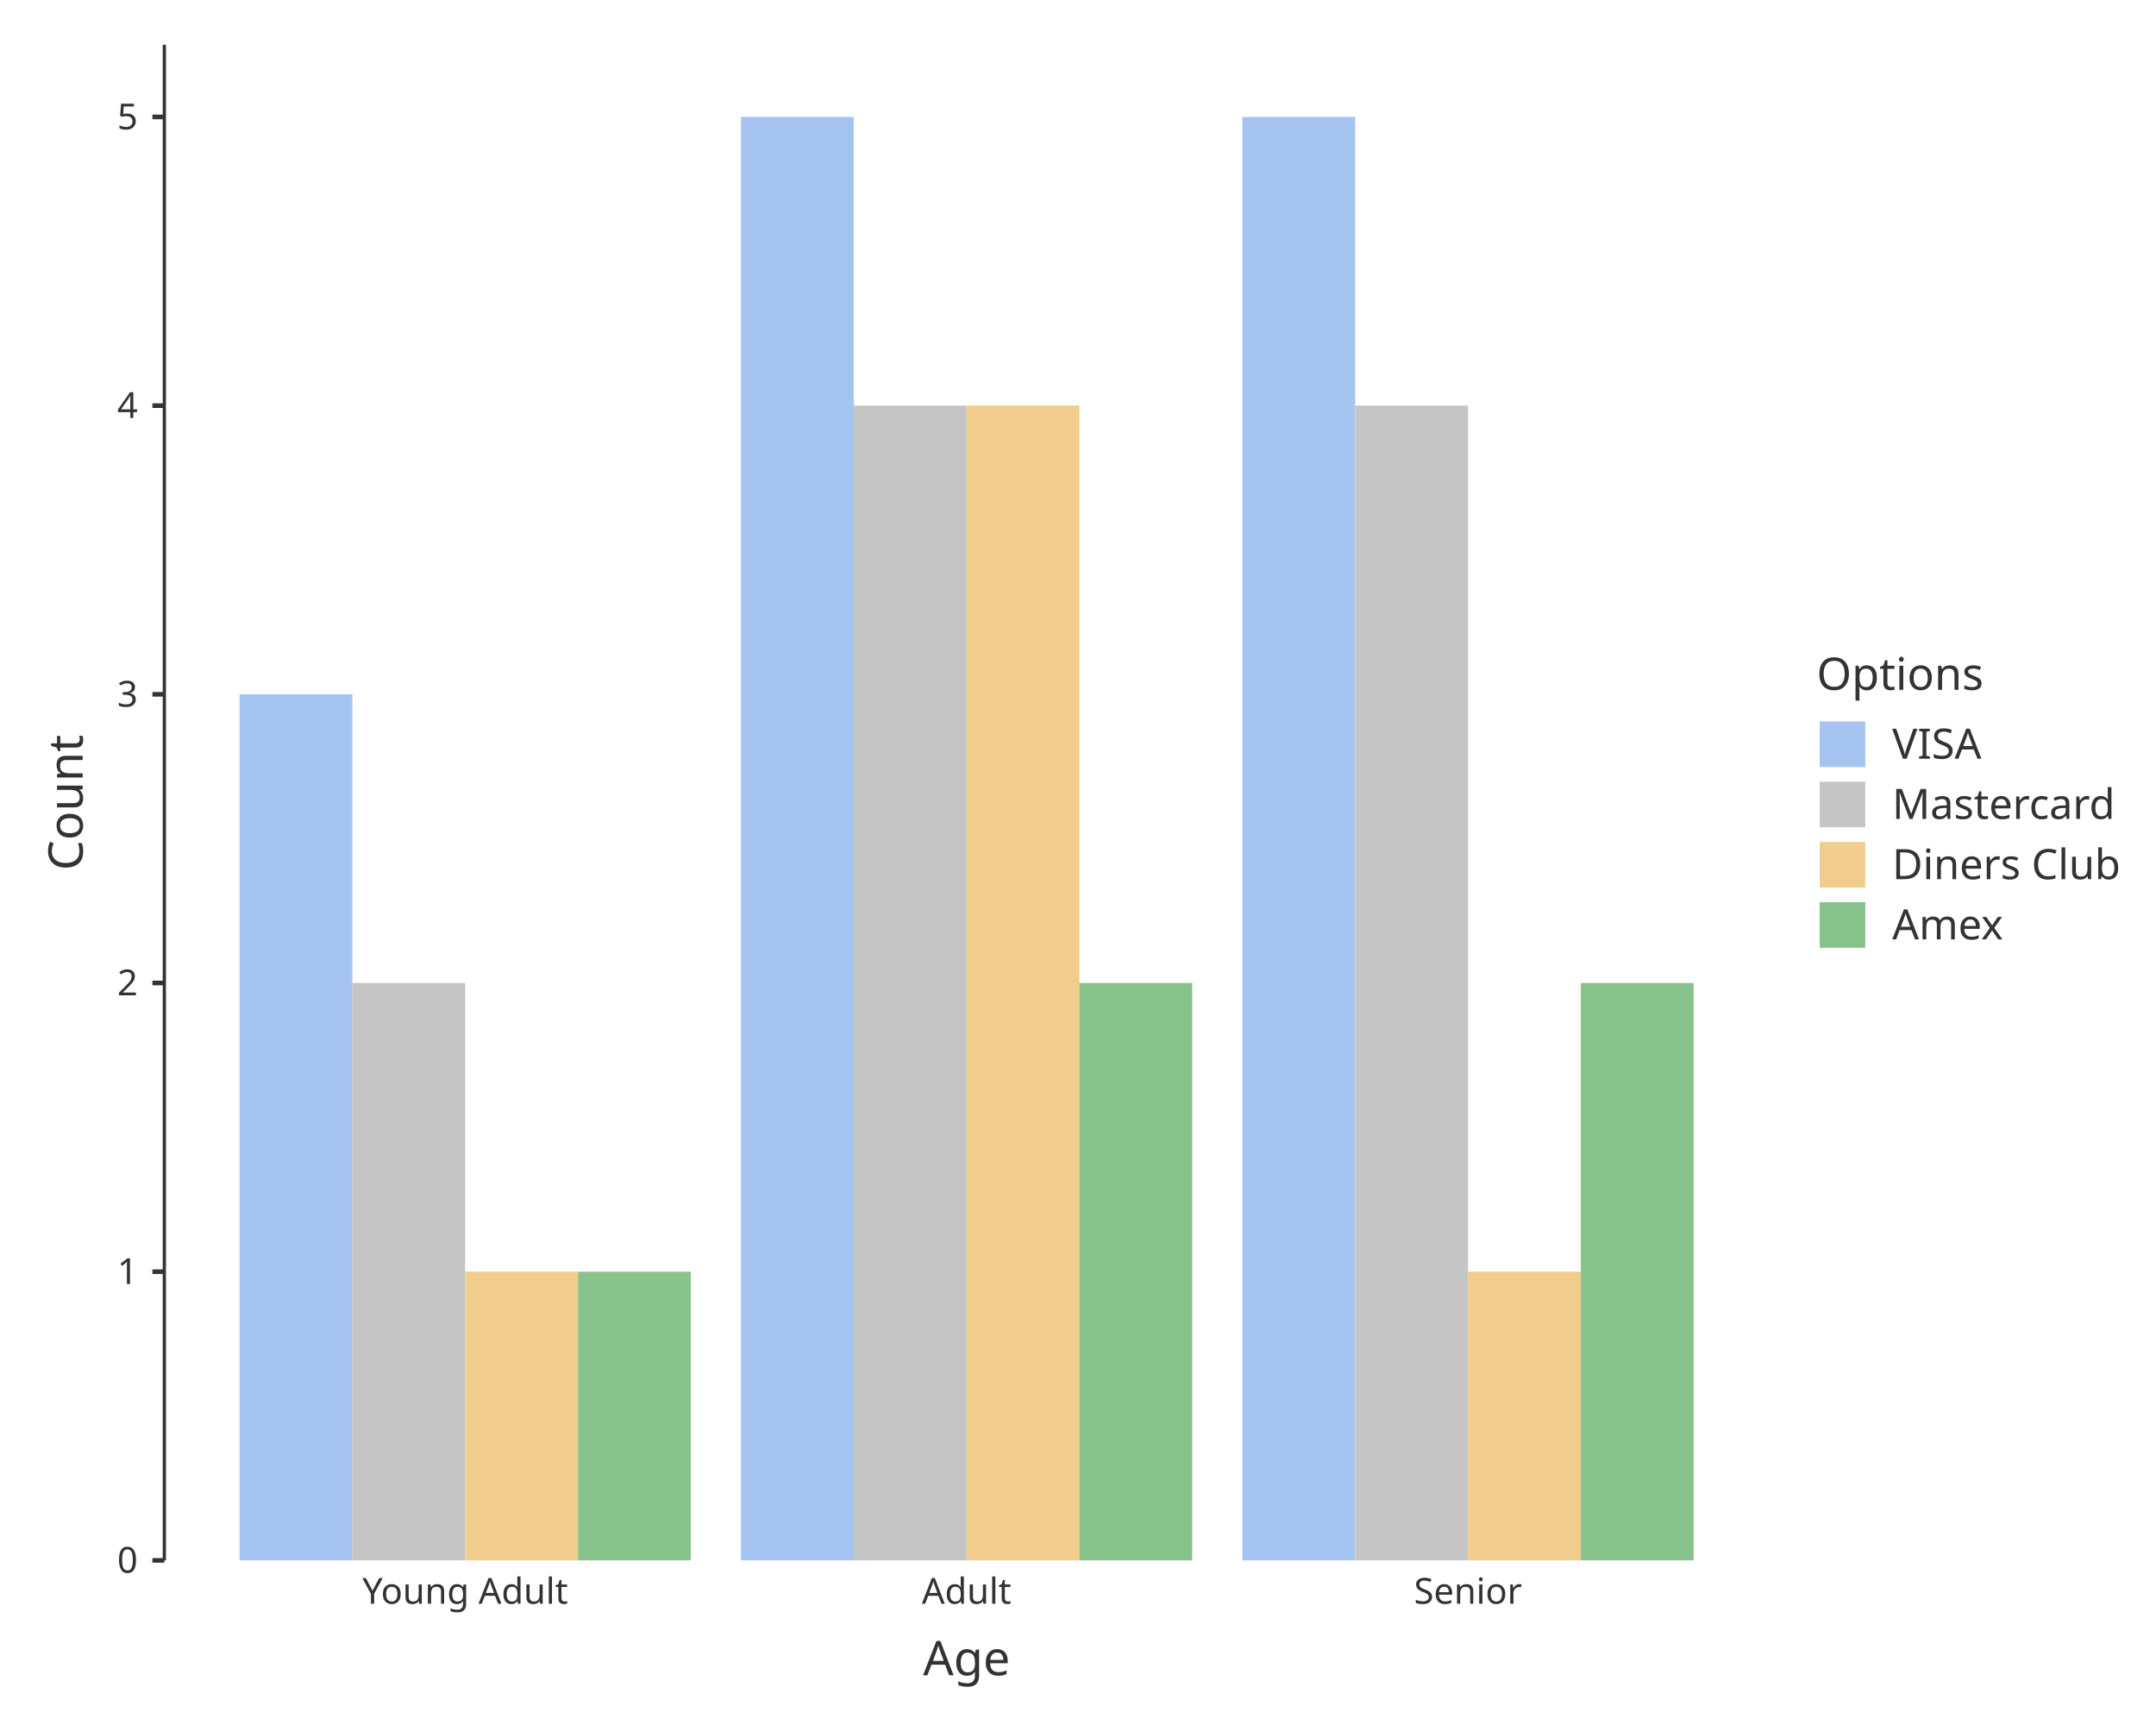
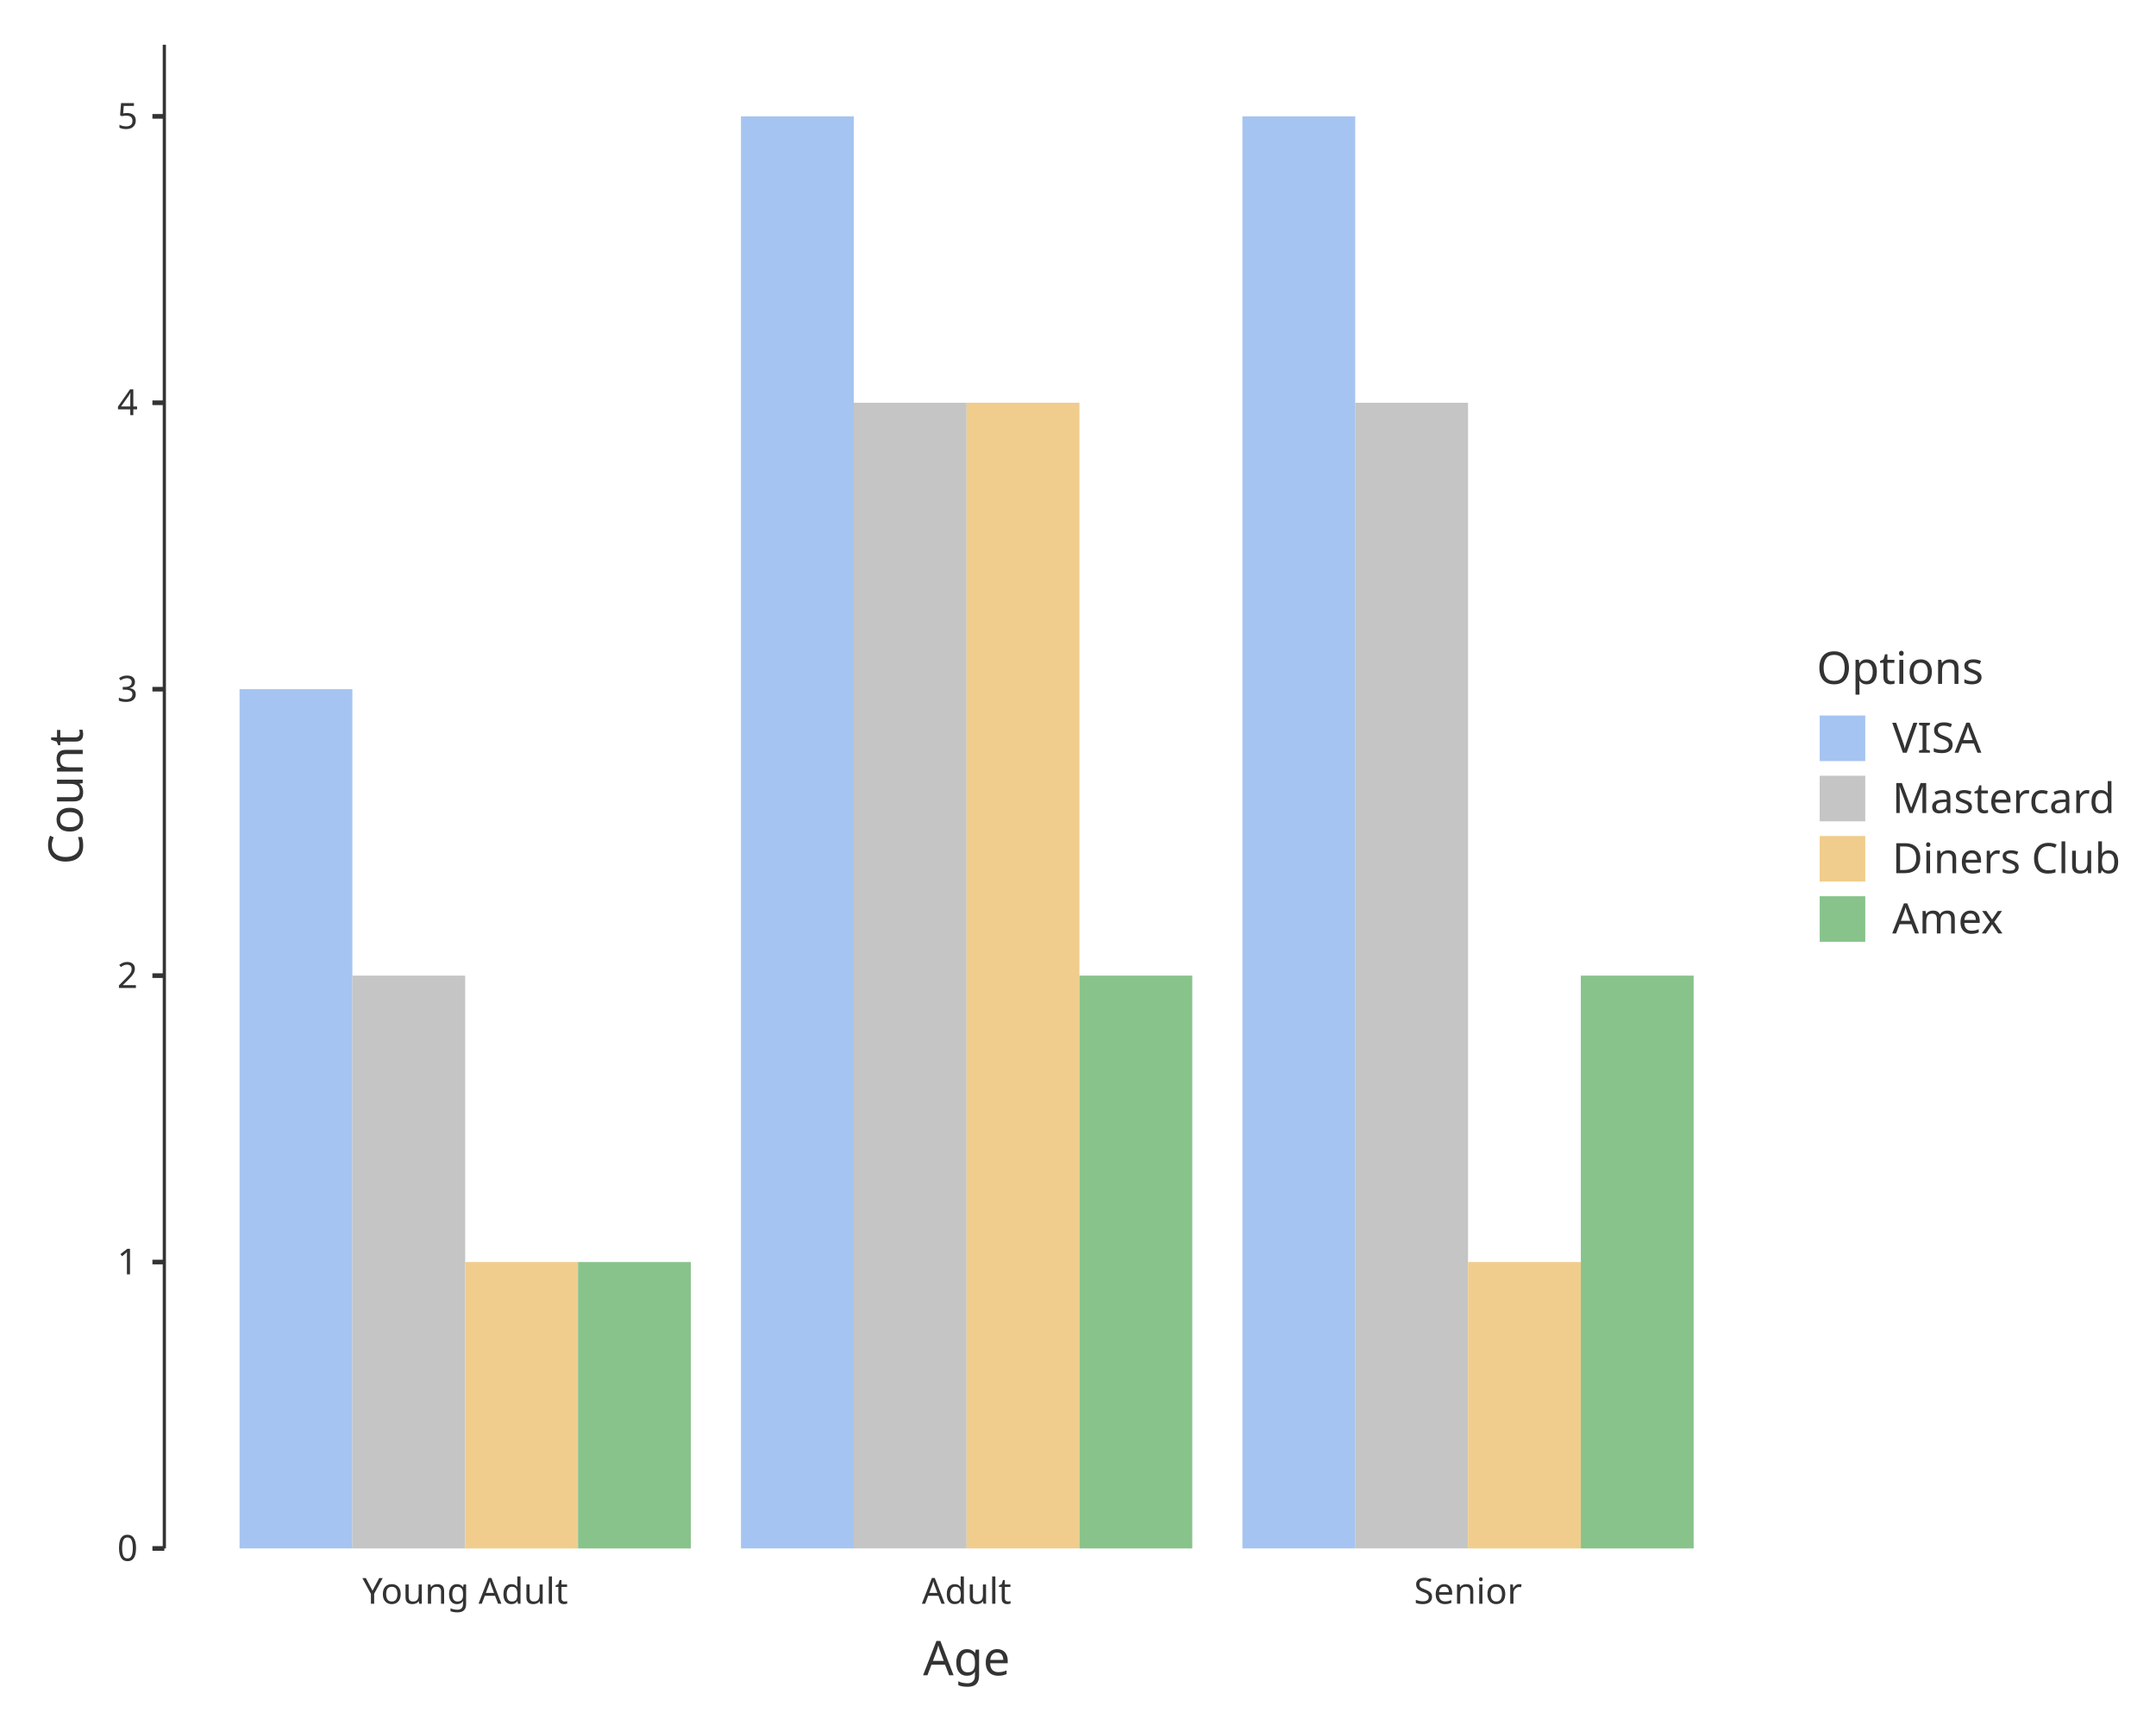
<svg xmlns="http://www.w3.org/2000/svg" class="svglite" data-engine-version="2.0" width="720.00pt" height="576.00pt" viewBox="0 0 720.00 576.00">
  <defs>
    <style type="text/css">
    .svglite line, .svglite polyline, .svglite polygon, .svglite path, .svglite rect, .svglite circle {
      fill: none;
      stroke: #000000;
      stroke-linecap: round;
      stroke-linejoin: round;
      stroke-miterlimit: 10.00;
    }
  </style>
  </defs>
  <rect width="100%" height="100%" style="stroke: none; fill: #FFFFFF;" />
  <defs>
    <clipPath id="cpMC4wMHw3MjAuMDB8MC4wMHw1NzYuMDA=">
      <rect x="0.00" y="0.00" width="720.00" height="576.00" />
    </clipPath>
  </defs>
  <g clip-path="url(#cpMC4wMHw3MjAuMDB8MC4wMHw1NzYuMDA=)">
    <rect x="0.00" y="0.00" width="720.00" height="576.00" style="stroke-width: 1.55; stroke: none;" />
-     <rect x="54.88" y="14.94" width="535.84" height="506.09" style="stroke-width: 1.55; stroke: none;" />
-     <rect x="80.00" y="231.84" width="37.68" height="289.19" style="stroke-width: 1.55; stroke: none; stroke-linecap: butt; stroke-linejoin: miter; fill: #A6C4F1;" />
-     <rect x="247.45" y="39.04" width="37.68" height="481.99" style="stroke-width: 1.55; stroke: none; stroke-linecap: butt; stroke-linejoin: miter; fill: #A6C4F1;" />
-     <rect x="414.90" y="39.04" width="37.68" height="481.99" style="stroke-width: 1.55; stroke: none; stroke-linecap: butt; stroke-linejoin: miter; fill: #A6C4F1;" />
-     <rect x="117.67" y="328.24" width="37.68" height="192.79" style="stroke-width: 1.55; stroke: none; stroke-linecap: butt; stroke-linejoin: miter; fill: #C5C5C5;" />
-     <rect x="285.12" y="135.44" width="37.68" height="385.59" style="stroke-width: 1.55; stroke: none; stroke-linecap: butt; stroke-linejoin: miter; fill: #C5C5C5;" />
-     <rect x="452.57" y="135.44" width="37.68" height="385.59" style="stroke-width: 1.55; stroke: none; stroke-linecap: butt; stroke-linejoin: miter; fill: #C5C5C5;" />
-     <rect x="155.35" y="424.63" width="37.68" height="96.40" style="stroke-width: 1.55; stroke: none; stroke-linecap: butt; stroke-linejoin: miter; fill: #F0CD8C;" />
-     <rect x="322.80" y="135.44" width="37.68" height="385.59" style="stroke-width: 1.55; stroke: none; stroke-linecap: butt; stroke-linejoin: miter; fill: #F0CD8C;" />
-     <rect x="490.25" y="424.63" width="37.68" height="96.40" style="stroke-width: 1.55; stroke: none; stroke-linecap: butt; stroke-linejoin: miter; fill: #F0CD8C;" />
-     <rect x="193.03" y="424.63" width="37.68" height="96.40" style="stroke-width: 1.55; stroke: none; stroke-linecap: butt; stroke-linejoin: miter; fill: #88C38B;" />
-     <rect x="360.48" y="328.24" width="37.68" height="192.79" style="stroke-width: 1.55; stroke: none; stroke-linecap: butt; stroke-linejoin: miter; fill: #88C38B;" />
-     <rect x="527.92" y="328.24" width="37.68" height="192.79" style="stroke-width: 1.55; stroke: none; stroke-linecap: butt; stroke-linejoin: miter; fill: #88C38B;" />
-     <polyline points="54.88,521.03 54.88,14.94 " style="stroke-width: 1.07; stroke: #333333; stroke-linecap: butt;" />
-     <text x="42.58" y="525.16" text-anchor="middle" style="font-size: 12.00px; fill: #333333; font-family: sans;" textLength="6.67px" lengthAdjust="spacingAndGlyphs">0</text>
-     <text x="42.58" y="428.76" text-anchor="middle" style="font-size: 12.00px; fill: #333333; font-family: sans;" textLength="6.67px" lengthAdjust="spacingAndGlyphs">1</text>
-     <text x="42.58" y="332.36" text-anchor="middle" style="font-size: 12.00px; fill: #333333; font-family: sans;" textLength="6.67px" lengthAdjust="spacingAndGlyphs">2</text>
-     <text x="42.58" y="235.97" text-anchor="middle" style="font-size: 12.00px; fill: #333333; font-family: sans;" textLength="6.67px" lengthAdjust="spacingAndGlyphs">3</text>
-     <text x="42.58" y="139.57" text-anchor="middle" style="font-size: 12.00px; fill: #333333; font-family: sans;" textLength="6.67px" lengthAdjust="spacingAndGlyphs">4</text>
-     <text x="42.58" y="43.17" text-anchor="middle" style="font-size: 12.00px; fill: #333333; font-family: sans;" textLength="6.67px" lengthAdjust="spacingAndGlyphs">5</text>
-     <polyline points="50.90,521.03 54.88,521.03 " style="stroke-width: 1.55; stroke: #333333; stroke-linecap: butt;" />
-     <polyline points="50.90,424.63 54.88,424.63 " style="stroke-width: 1.55; stroke: #333333; stroke-linecap: butt;" />
-     <polyline points="50.90,328.24 54.88,328.24 " style="stroke-width: 1.55; stroke: #333333; stroke-linecap: butt;" />
-     <polyline points="50.90,231.84 54.88,231.84 " style="stroke-width: 1.55; stroke: #333333; stroke-linecap: butt;" />
-     <polyline points="50.90,135.44 54.88,135.44 " style="stroke-width: 1.55; stroke: #333333; stroke-linecap: butt;" />
-     <polyline points="50.90,39.04 54.88,39.04 " style="stroke-width: 1.55; stroke: #333333; stroke-linecap: butt;" />
+     <rect x="54.88" y="14.94" width="535.84" height="502.10" style="stroke-width: 1.55; stroke: none;" />
+     <rect x="80.00" y="230.13" width="37.68" height="286.91" style="stroke-width: 1.55; stroke: none; stroke-linecap: butt; stroke-linejoin: miter; fill: #A6C4F1;" />
+     <rect x="247.45" y="38.85" width="37.68" height="478.19" style="stroke-width: 1.55; stroke: none; stroke-linecap: butt; stroke-linejoin: miter; fill: #A6C4F1;" />
+     <rect x="414.90" y="38.85" width="37.68" height="478.19" style="stroke-width: 1.55; stroke: none; stroke-linecap: butt; stroke-linejoin: miter; fill: #A6C4F1;" />
+     <rect x="117.67" y="325.77" width="37.68" height="191.28" style="stroke-width: 1.55; stroke: none; stroke-linecap: butt; stroke-linejoin: miter; fill: #C5C5C5;" />
+     <rect x="285.12" y="134.49" width="37.68" height="382.55" style="stroke-width: 1.55; stroke: none; stroke-linecap: butt; stroke-linejoin: miter; fill: #C5C5C5;" />
+     <rect x="452.57" y="134.49" width="37.68" height="382.55" style="stroke-width: 1.55; stroke: none; stroke-linecap: butt; stroke-linejoin: miter; fill: #C5C5C5;" />
+     <rect x="155.35" y="421.41" width="37.68" height="95.64" style="stroke-width: 1.55; stroke: none; stroke-linecap: butt; stroke-linejoin: miter; fill: #F0CD8C;" />
+     <rect x="322.80" y="134.49" width="37.68" height="382.55" style="stroke-width: 1.55; stroke: none; stroke-linecap: butt; stroke-linejoin: miter; fill: #F0CD8C;" />
+     <rect x="490.25" y="421.41" width="37.68" height="95.64" style="stroke-width: 1.55; stroke: none; stroke-linecap: butt; stroke-linejoin: miter; fill: #F0CD8C;" />
+     <rect x="193.03" y="421.41" width="37.68" height="95.64" style="stroke-width: 1.55; stroke: none; stroke-linecap: butt; stroke-linejoin: miter; fill: #88C38B;" />
+     <rect x="360.48" y="325.77" width="37.68" height="191.28" style="stroke-width: 1.55; stroke: none; stroke-linecap: butt; stroke-linejoin: miter; fill: #88C38B;" />
+     <rect x="527.92" y="325.77" width="37.68" height="191.28" style="stroke-width: 1.55; stroke: none; stroke-linecap: butt; stroke-linejoin: miter; fill: #88C38B;" />
+     <polyline points="54.88,517.04 54.88,14.94 " style="stroke-width: 1.07; stroke: #333333; stroke-linecap: butt;" />
+     <text x="42.58" y="521.17" text-anchor="middle" style="font-size: 12.00px; fill: #333333; font-family: sans;" textLength="6.67px" lengthAdjust="spacingAndGlyphs">0</text>
+     <text x="42.58" y="425.54" text-anchor="middle" style="font-size: 12.00px; fill: #333333; font-family: sans;" textLength="6.67px" lengthAdjust="spacingAndGlyphs">1</text>
+     <text x="42.58" y="329.90" text-anchor="middle" style="font-size: 12.00px; fill: #333333; font-family: sans;" textLength="6.67px" lengthAdjust="spacingAndGlyphs">2</text>
+     <text x="42.58" y="234.26" text-anchor="middle" style="font-size: 12.00px; fill: #333333; font-family: sans;" textLength="6.67px" lengthAdjust="spacingAndGlyphs">3</text>
+     <text x="42.58" y="138.62" text-anchor="middle" style="font-size: 12.00px; fill: #333333; font-family: sans;" textLength="6.67px" lengthAdjust="spacingAndGlyphs">4</text>
+     <text x="42.58" y="42.98" text-anchor="middle" style="font-size: 12.00px; fill: #333333; font-family: sans;" textLength="6.67px" lengthAdjust="spacingAndGlyphs">5</text>
+     <polyline points="50.90,517.04 54.88,517.04 " style="stroke-width: 1.55; stroke: #333333; stroke-linecap: butt;" />
+     <polyline points="50.90,421.41 54.88,421.41 " style="stroke-width: 1.55; stroke: #333333; stroke-linecap: butt;" />
+     <polyline points="50.90,325.77 54.88,325.77 " style="stroke-width: 1.55; stroke: #333333; stroke-linecap: butt;" />
+     <polyline points="50.90,230.13 54.88,230.13 " style="stroke-width: 1.55; stroke: #333333; stroke-linecap: butt;" />
+     <polyline points="50.90,134.49 54.88,134.49 " style="stroke-width: 1.55; stroke: #333333; stroke-linecap: butt;" />
+     <polyline points="50.90,38.85 54.88,38.85 " style="stroke-width: 1.55; stroke: #333333; stroke-linecap: butt;" />
+     <polyline points="155.35,521.03 155.35,517.04 " style="stroke-width: 1.55; stroke: none; stroke-linecap: butt;" />
+     <polyline points="322.80,521.03 322.80,517.04 " style="stroke-width: 1.55; stroke: none; stroke-linecap: butt;" />
+     <polyline points="490.25,521.03 490.25,517.04 " style="stroke-width: 1.55; stroke: none; stroke-linecap: butt;" />
    <text x="155.35" y="535.51" text-anchor="middle" style="font-size: 12.00px; fill: #333333; font-family: sans;" textLength="65.39px" lengthAdjust="spacingAndGlyphs">Young Adult</text>
    <text x="322.80" y="535.51" text-anchor="middle" style="font-size: 12.00px; fill: #333333; font-family: sans;" textLength="27.35px" lengthAdjust="spacingAndGlyphs">Adult</text>
    <text x="490.25" y="535.51" text-anchor="middle" style="font-size: 12.00px; fill: #333333; font-family: sans;" textLength="34.69px" lengthAdjust="spacingAndGlyphs">Senior</text>
    <text x="322.80" y="559.40" text-anchor="middle" style="font-size: 16.00px; fill: #333333; font-family: sans;" textLength="28.47px" lengthAdjust="spacingAndGlyphs">Age</text>
-     <text transform="translate(27.62,267.99) rotate(-90)" text-anchor="middle" style="font-size: 16.00px; fill: #333333; font-family: sans;" textLength="42.70px" lengthAdjust="spacingAndGlyphs">Count</text>
-     <rect x="606.66" y="218.47" width="98.40" height="99.03" style="stroke-width: 1.55; stroke: none;" />
-     <text x="606.66" y="230.35" style="font-size: 15.00px; fill: #333333; font-family: sans;" textLength="51.71px" lengthAdjust="spacingAndGlyphs">Options</text>
-     <rect x="607.69" y="240.91" width="15.22" height="15.22" style="stroke-width: 1.55; stroke: none; stroke-linecap: butt; stroke-linejoin: miter; fill: #A6C4F1;" />
-     <rect x="607.69" y="261.02" width="15.22" height="15.22" style="stroke-width: 1.55; stroke: none; stroke-linecap: butt; stroke-linejoin: miter; fill: #C5C5C5;" />
-     <rect x="607.69" y="281.14" width="15.22" height="15.22" style="stroke-width: 1.55; stroke: none; stroke-linecap: butt; stroke-linejoin: miter; fill: #F0CD8C;" />
-     <rect x="607.69" y="301.25" width="15.22" height="15.22" style="stroke-width: 1.55; stroke: none; stroke-linecap: butt; stroke-linejoin: miter; fill: #88C38B;" />
-     <text x="631.91" y="253.34" style="font-size: 14.00px; fill: #333333; font-family: sans;" textLength="31.91px" lengthAdjust="spacingAndGlyphs">VISA</text>
-     <text x="631.91" y="273.45" style="font-size: 14.00px; fill: #333333; font-family: sans;" textLength="70.04px" lengthAdjust="spacingAndGlyphs">Mastercard</text>
-     <text x="631.91" y="293.57" style="font-size: 14.00px; fill: #333333; font-family: sans;" textLength="73.15px" lengthAdjust="spacingAndGlyphs">Diners Club</text>
-     <text x="631.91" y="313.68" style="font-size: 14.00px; fill: #333333; font-family: sans;" textLength="35.80px" lengthAdjust="spacingAndGlyphs">Amex</text>
+     <text transform="translate(27.62,265.99) rotate(-90)" text-anchor="middle" style="font-size: 16.00px; fill: #333333; font-family: sans;" textLength="42.70px" lengthAdjust="spacingAndGlyphs">Count</text>
+     <rect x="606.66" y="216.48" width="98.40" height="99.03" style="stroke-width: 1.55; stroke: none;" />
+     <text x="606.66" y="228.36" style="font-size: 15.00px; fill: #333333; font-family: sans;" textLength="51.71px" lengthAdjust="spacingAndGlyphs">Options</text>
+     <rect x="607.69" y="238.92" width="15.22" height="15.22" style="stroke-width: 1.55; stroke: none; stroke-linecap: butt; stroke-linejoin: miter; fill: #A6C4F1;" />
+     <rect x="607.69" y="259.03" width="15.22" height="15.22" style="stroke-width: 1.55; stroke: none; stroke-linecap: butt; stroke-linejoin: miter; fill: #C5C5C5;" />
+     <rect x="607.69" y="279.15" width="15.22" height="15.22" style="stroke-width: 1.55; stroke: none; stroke-linecap: butt; stroke-linejoin: miter; fill: #F0CD8C;" />
+     <rect x="607.69" y="299.26" width="15.22" height="15.22" style="stroke-width: 1.55; stroke: none; stroke-linecap: butt; stroke-linejoin: miter; fill: #88C38B;" />
+     <text x="631.91" y="251.34" style="font-size: 14.00px; fill: #333333; font-family: sans;" textLength="31.91px" lengthAdjust="spacingAndGlyphs">VISA</text>
+     <text x="631.91" y="271.46" style="font-size: 14.00px; fill: #333333; font-family: sans;" textLength="70.04px" lengthAdjust="spacingAndGlyphs">Mastercard</text>
+     <text x="631.91" y="291.57" style="font-size: 14.00px; fill: #333333; font-family: sans;" textLength="73.15px" lengthAdjust="spacingAndGlyphs">Diners Club</text>
+     <text x="631.91" y="311.69" style="font-size: 14.00px; fill: #333333; font-family: sans;" textLength="35.80px" lengthAdjust="spacingAndGlyphs">Amex</text>
  </g>
</svg>
